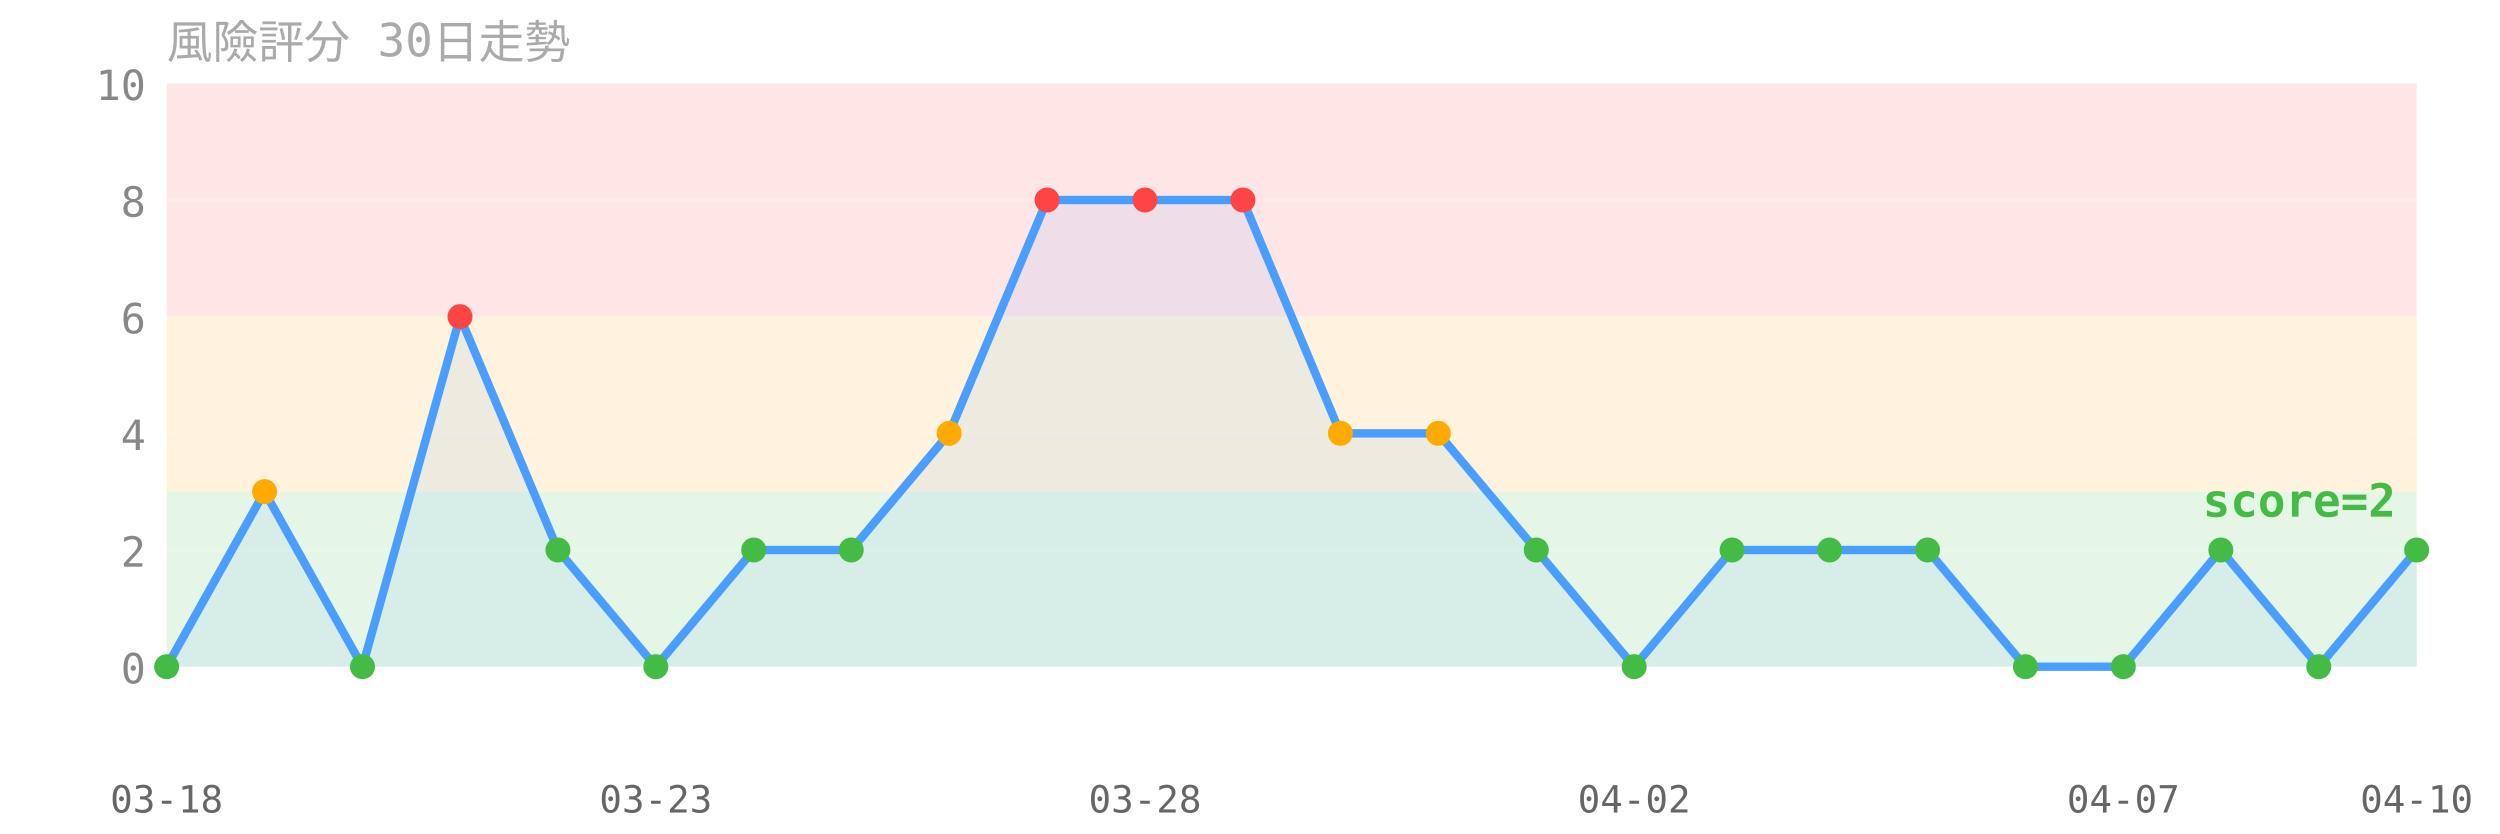
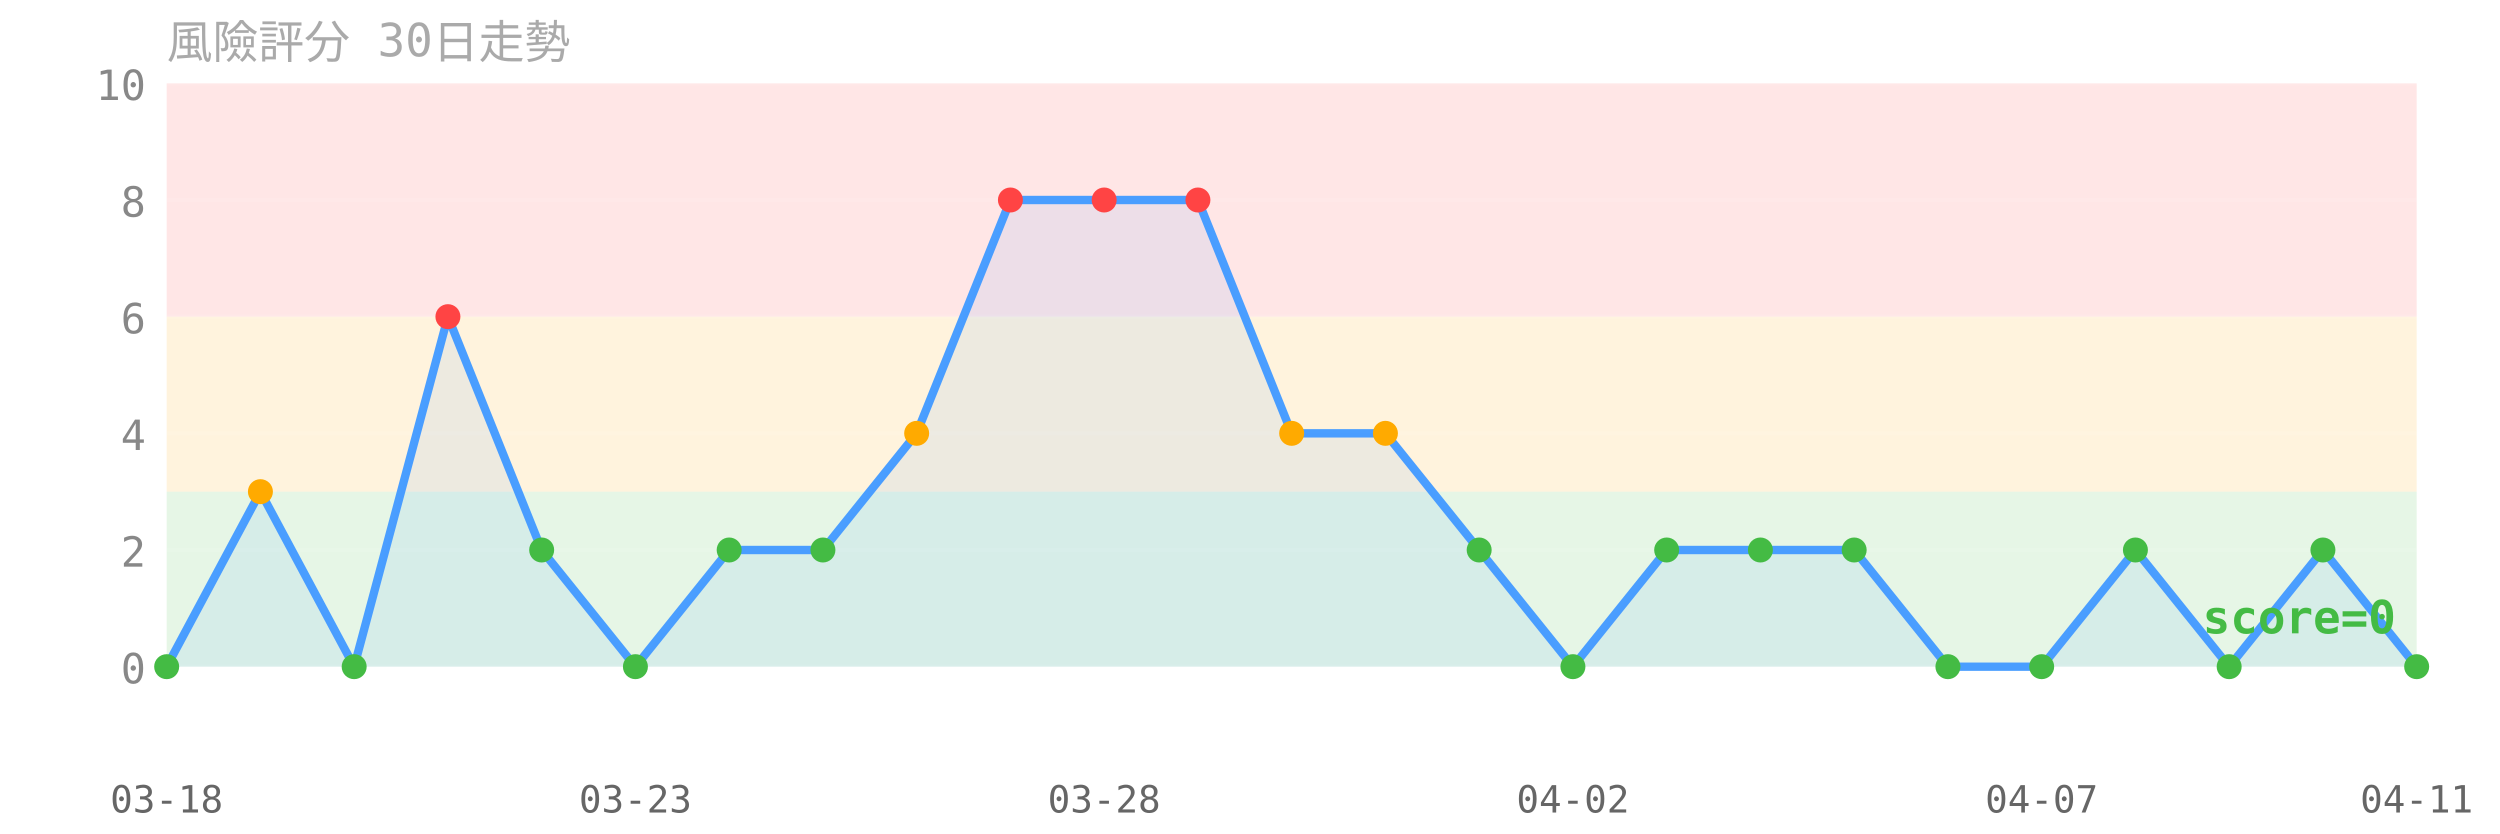
<svg xmlns="http://www.w3.org/2000/svg" width="600" height="200" style="background:#0b0f19;font-family:monospace">
  <rect x="40" y="20.0" width="540" height="56.0" fill="#ff444422" />
  <rect x="40" y="76.0" width="540" height="42.0" fill="#ffaa0022" />
  <rect x="40" y="118.0" width="540" height="42.0" fill="#44bb4422" />
  <line x1="40" y1="160.0" x2="580" y2="160.0" stroke="#ffffff18" stroke-width="1" />
  <text x="35" y="164.0" fill="#888" font-size="10" text-anchor="end">0</text>
  <line x1="40" y1="132.0" x2="580" y2="132.0" stroke="#ffffff18" stroke-width="1" />
  <text x="35" y="136.0" fill="#888" font-size="10" text-anchor="end">2</text>
  <line x1="40" y1="104.0" x2="580" y2="104.0" stroke="#ffffff18" stroke-width="1" />
  <text x="35" y="108.0" fill="#888" font-size="10" text-anchor="end">4</text>
  <line x1="40" y1="76.0" x2="580" y2="76.0" stroke="#ffffff18" stroke-width="1" />
  <text x="35" y="80.0" fill="#888" font-size="10" text-anchor="end">6</text>
  <line x1="40" y1="48.0" x2="580" y2="48.0" stroke="#ffffff18" stroke-width="1" />
  <text x="35" y="52.0" fill="#888" font-size="10" text-anchor="end">8</text>
  <line x1="40" y1="20.0" x2="580" y2="20.0" stroke="#ffffff18" stroke-width="1" />
  <text x="35" y="24.0" fill="#888" font-size="10" text-anchor="end">10</text>
-   <polyline points="40.0,160.0 63.5,118.0 87.0,160.0 110.4,76.0 133.9,132.0 157.4,160.0 180.9,132.0 204.3,132.0 227.8,104.0 251.3,48.0 274.8,48.0 298.3,48.0 321.7,104.0 345.2,104.0 368.7,132.0 392.2,160.0 415.7,132.0 439.1,132.0 462.6,132.0 486.1,160.0 509.6,160.0 533.0,132.0 556.5,160.0 580.0,132.0" fill="none" stroke="#4a9eff" stroke-width="2" stroke-linejoin="round" />
-   <polygon points="40.0,160.0 40.0,160.0 63.5,118.0 87.0,160.0 110.4,76.0 133.9,132.0 157.4,160.0 180.9,132.0 204.3,132.0 227.8,104.0 251.3,48.0 274.8,48.0 298.3,48.0 321.7,104.0 345.2,104.0 368.7,132.0 392.2,160.0 415.7,132.0 439.1,132.0 462.6,132.0 486.1,160.0 509.6,160.0 533.0,132.0 556.5,160.0 580.0,132.0 580.0,160.0" fill="#4a9eff18" />
+   <polyline points="40.0,160.0 62.5,118.0 85.0,160.0 107.5,76.0 130.0,132.0 152.5,160.0 175.0,132.0 197.5,132.0 220.0,104.0 242.5,48.0 265.0,48.0 287.5,48.0 310.0,104.0 332.5,104.0 355.0,132.0 377.5,160.0 400.0,132.0 422.5,132.0 445.0,132.0 467.5,160.0 490.0,160.0 512.5,132.0 535.0,160.0 557.5,132.0 580.0,160.0" fill="none" stroke="#4a9eff" stroke-width="2" stroke-linejoin="round" />
+   <polygon points="40.0,160.0 40.0,160.0 62.5,118.0 85.0,160.0 107.5,76.0 130.0,132.0 152.5,160.0 175.0,132.0 197.5,132.0 220.0,104.0 242.5,48.0 265.0,48.0 287.5,48.0 310.0,104.0 332.5,104.0 355.0,132.0 377.5,160.0 400.0,132.0 422.5,132.0 445.0,132.0 467.5,160.0 490.0,160.0 512.5,132.0 535.0,160.0 557.5,132.0 580.0,160.0 580.0,160.0" fill="#4a9eff18" />
  <circle cx="40.0" cy="160.0" r="3" fill="#44bb44" />
-   <circle cx="63.5" cy="118.0" r="3" fill="#ffaa00" />
-   <circle cx="87.0" cy="160.0" r="3" fill="#44bb44" />
-   <circle cx="110.4" cy="76.0" r="3" fill="#ff4444" />
-   <circle cx="133.9" cy="132.0" r="3" fill="#44bb44" />
-   <circle cx="157.4" cy="160.0" r="3" fill="#44bb44" />
-   <circle cx="180.9" cy="132.0" r="3" fill="#44bb44" />
-   <circle cx="204.3" cy="132.0" r="3" fill="#44bb44" />
-   <circle cx="227.8" cy="104.0" r="3" fill="#ffaa00" />
-   <circle cx="251.3" cy="48.0" r="3" fill="#ff4444" />
-   <circle cx="274.8" cy="48.0" r="3" fill="#ff4444" />
-   <circle cx="298.3" cy="48.0" r="3" fill="#ff4444" />
-   <circle cx="321.7" cy="104.0" r="3" fill="#ffaa00" />
-   <circle cx="345.2" cy="104.0" r="3" fill="#ffaa00" />
-   <circle cx="368.7" cy="132.0" r="3" fill="#44bb44" />
-   <circle cx="392.2" cy="160.0" r="3" fill="#44bb44" />
-   <circle cx="415.7" cy="132.0" r="3" fill="#44bb44" />
-   <circle cx="439.1" cy="132.0" r="3" fill="#44bb44" />
-   <circle cx="462.6" cy="132.0" r="3" fill="#44bb44" />
-   <circle cx="486.1" cy="160.0" r="3" fill="#44bb44" />
-   <circle cx="509.6" cy="160.0" r="3" fill="#44bb44" />
-   <circle cx="533.0" cy="132.0" r="3" fill="#44bb44" />
-   <circle cx="556.5" cy="160.0" r="3" fill="#44bb44" />
-   <circle cx="580.0" cy="132.0" r="3" fill="#44bb44" />
+   <circle cx="62.5" cy="118.0" r="3" fill="#ffaa00" />
+   <circle cx="85.0" cy="160.0" r="3" fill="#44bb44" />
+   <circle cx="107.5" cy="76.0" r="3" fill="#ff4444" />
+   <circle cx="130.0" cy="132.0" r="3" fill="#44bb44" />
+   <circle cx="152.5" cy="160.0" r="3" fill="#44bb44" />
+   <circle cx="175.0" cy="132.0" r="3" fill="#44bb44" />
+   <circle cx="197.5" cy="132.0" r="3" fill="#44bb44" />
+   <circle cx="220.0" cy="104.0" r="3" fill="#ffaa00" />
+   <circle cx="242.5" cy="48.0" r="3" fill="#ff4444" />
+   <circle cx="265.0" cy="48.0" r="3" fill="#ff4444" />
+   <circle cx="287.5" cy="48.0" r="3" fill="#ff4444" />
+   <circle cx="310.0" cy="104.0" r="3" fill="#ffaa00" />
+   <circle cx="332.5" cy="104.0" r="3" fill="#ffaa00" />
+   <circle cx="355.0" cy="132.0" r="3" fill="#44bb44" />
+   <circle cx="377.5" cy="160.0" r="3" fill="#44bb44" />
+   <circle cx="400.0" cy="132.0" r="3" fill="#44bb44" />
+   <circle cx="422.5" cy="132.0" r="3" fill="#44bb44" />
+   <circle cx="445.0" cy="132.0" r="3" fill="#44bb44" />
+   <circle cx="467.5" cy="160.0" r="3" fill="#44bb44" />
+   <circle cx="490.0" cy="160.0" r="3" fill="#44bb44" />
+   <circle cx="512.5" cy="132.0" r="3" fill="#44bb44" />
+   <circle cx="535.0" cy="160.0" r="3" fill="#44bb44" />
+   <circle cx="557.5" cy="132.0" r="3" fill="#44bb44" />
+   <circle cx="580.0" cy="160.0" r="3" fill="#44bb44" />
  <text x="40.0" y="195" fill="#666" font-size="9" text-anchor="middle">03-18</text>
-   <text x="157.4" y="195" fill="#666" font-size="9" text-anchor="middle">03-23</text>
-   <text x="274.8" y="195" fill="#666" font-size="9" text-anchor="middle">03-28</text>
-   <text x="392.2" y="195" fill="#666" font-size="9" text-anchor="middle">04-02</text>
-   <text x="509.6" y="195" fill="#666" font-size="9" text-anchor="middle">04-07</text>
-   <text x="580.0" y="195" fill="#666" font-size="9" text-anchor="middle">04-10</text>
-   <text x="575.0" y="124.0" fill="#44bb44" font-size="11" text-anchor="end" font-weight="bold">score=2</text>
+   <text x="152.5" y="195" fill="#666" font-size="9" text-anchor="middle">03-23</text>
+   <text x="265.0" y="195" fill="#666" font-size="9" text-anchor="middle">03-28</text>
+   <text x="377.5" y="195" fill="#666" font-size="9" text-anchor="middle">04-02</text>
+   <text x="490.0" y="195" fill="#666" font-size="9" text-anchor="middle">04-07</text>
+   <text x="580.0" y="195" fill="#666" font-size="9" text-anchor="middle">04-11</text>
+   <text x="575.0" y="152.0" fill="#44bb44" font-size="11" text-anchor="end" font-weight="bold">score=0</text>
  <text x="40" y="14" fill="#aaa" font-size="11">風險評分 30日走勢</text>
</svg>
